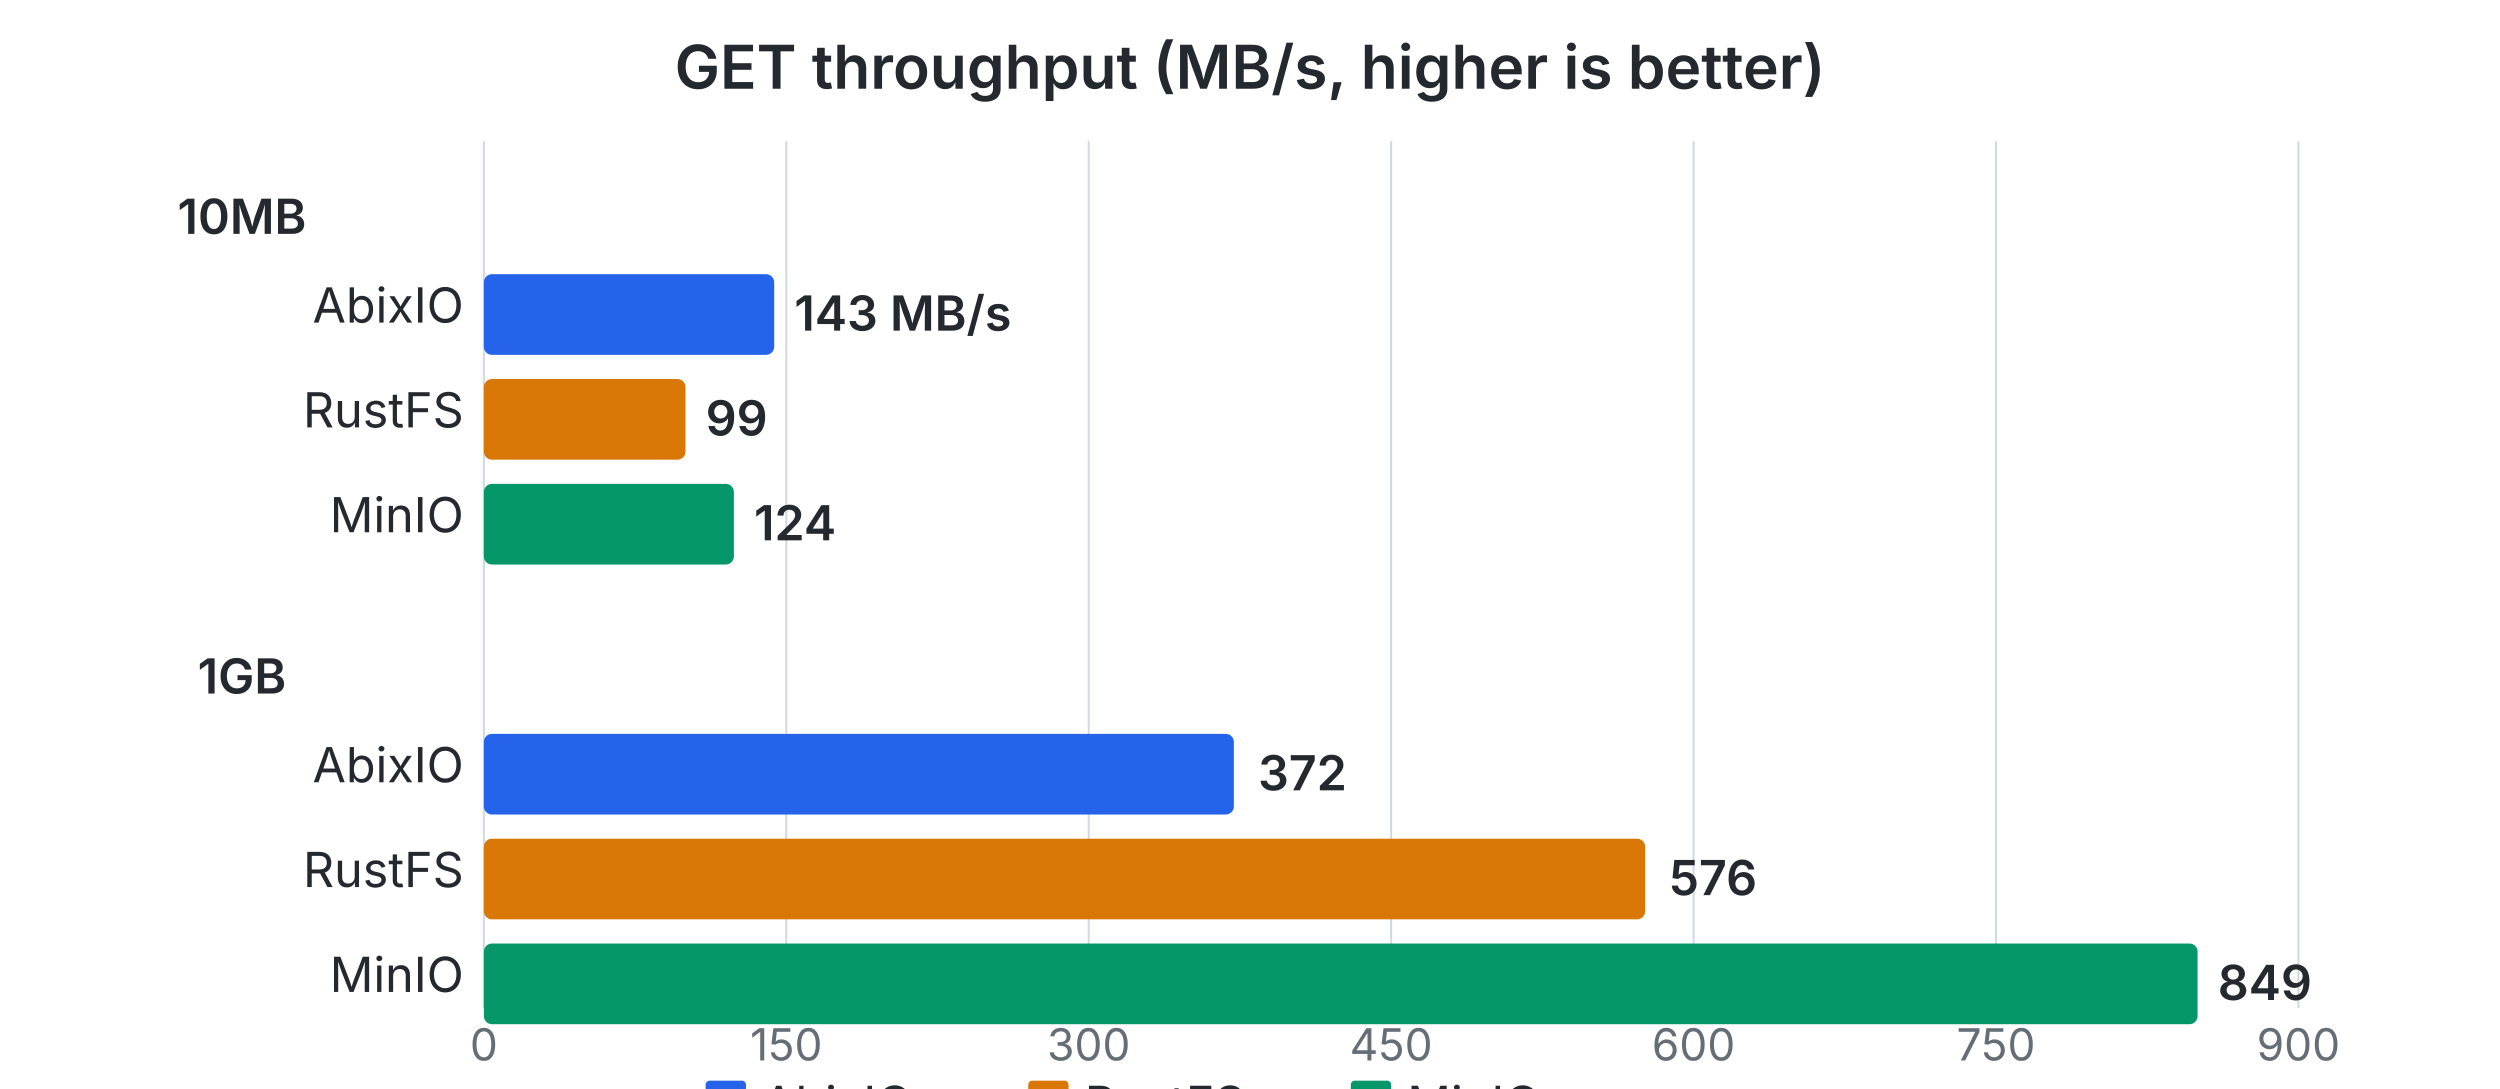
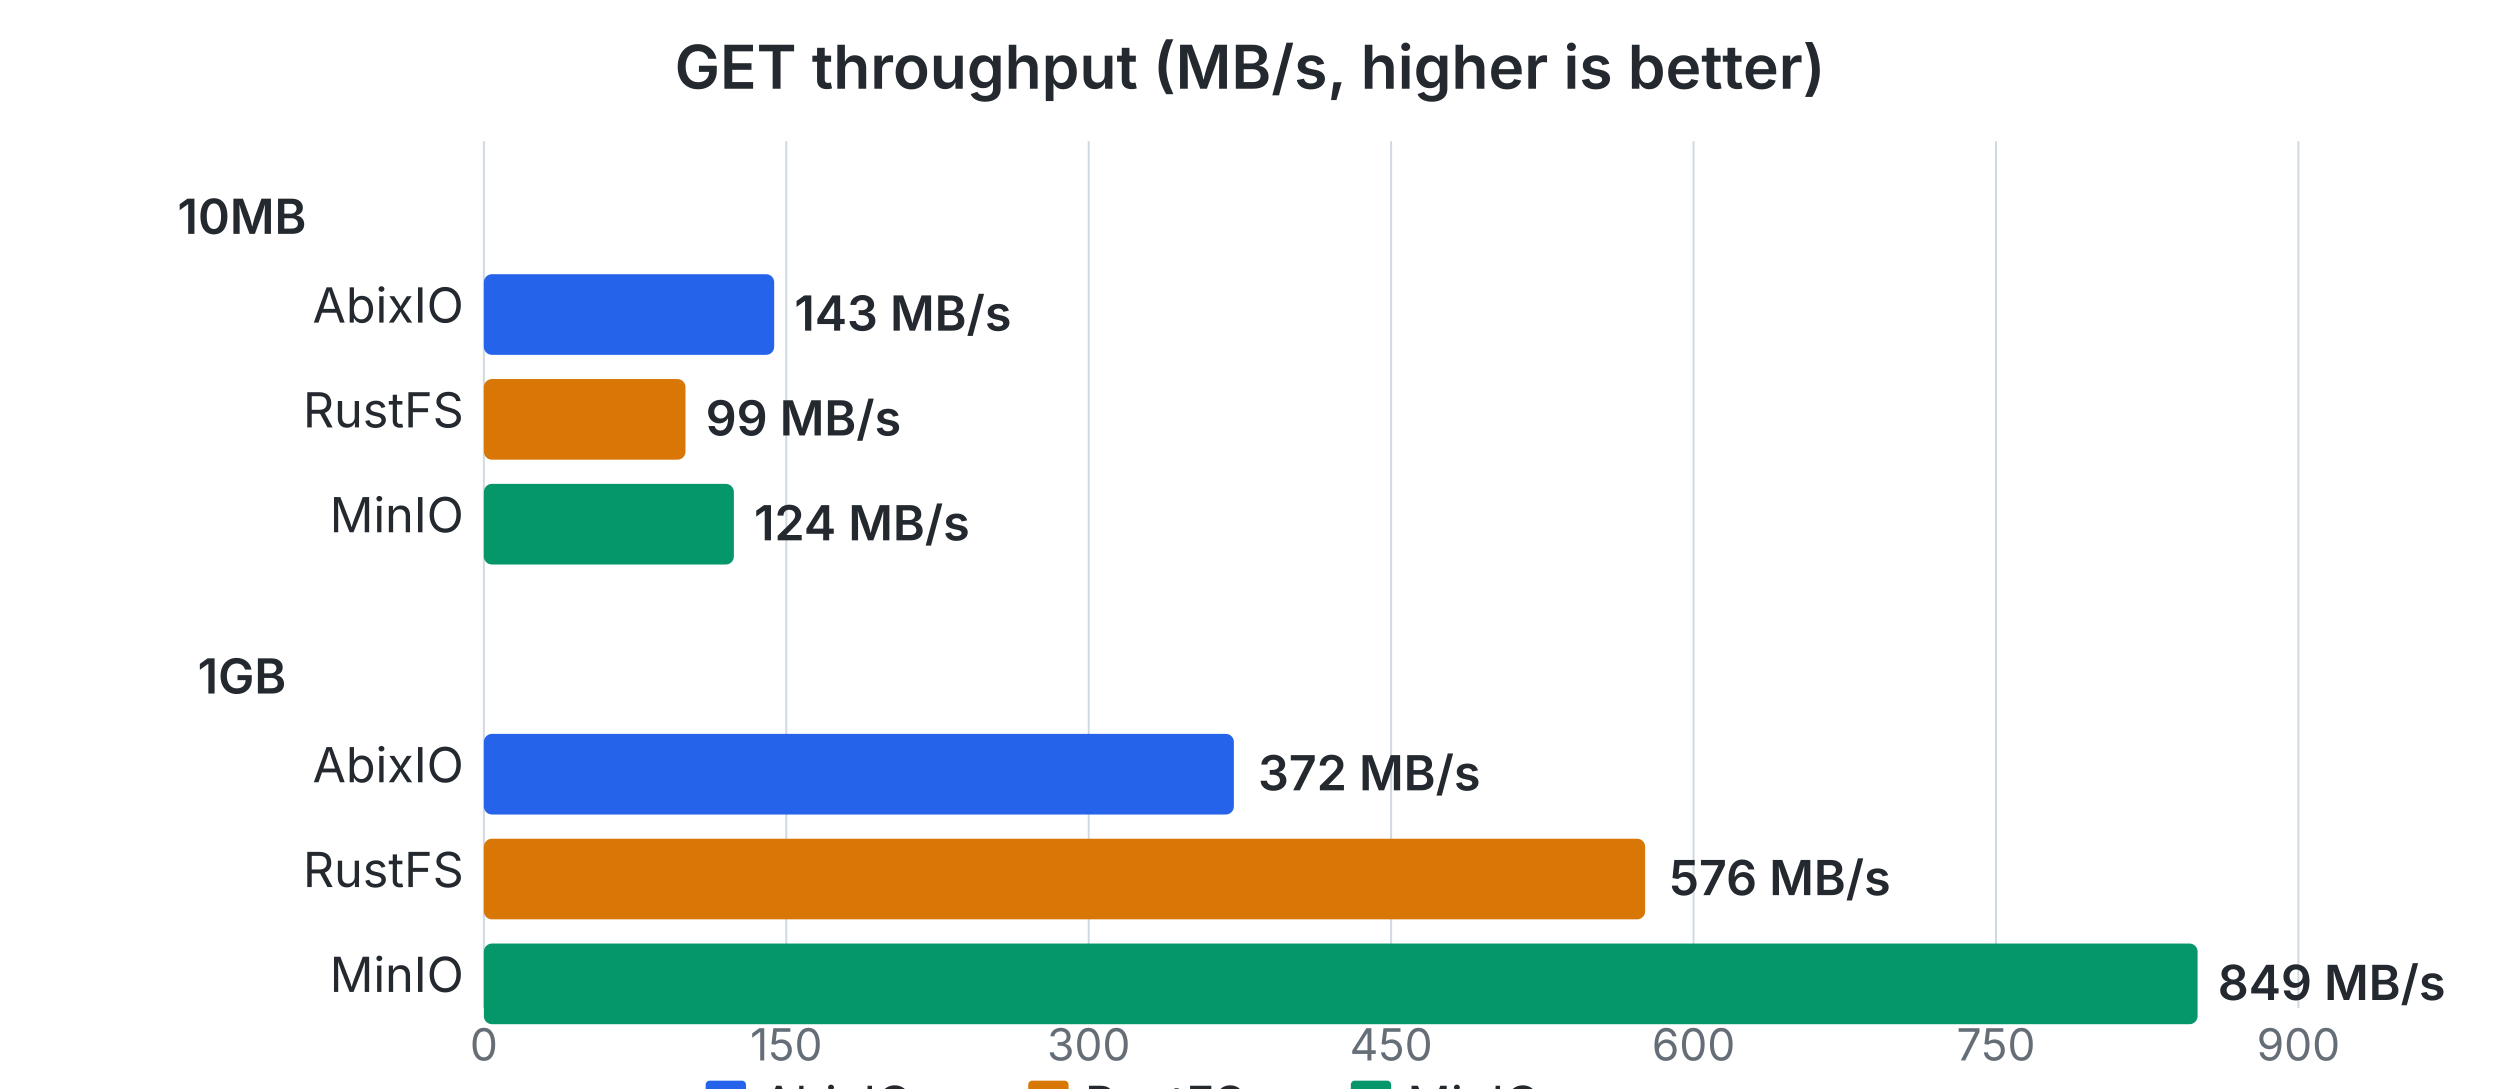
<svg xmlns="http://www.w3.org/2000/svg" viewBox="0 0 620 270" font-family="system-ui,-apple-system,sans-serif">
  <text x="310" y="22" text-anchor="middle" style="font-size:15px;font-weight:600;fill:#24292f">GET throughput (MB/s, higher is better)</text>
  <line x1="120" y1="35" x2="120" y2="250" style="stroke:#d1d9e0;stroke-width:0.5" />
  <line x1="195" y1="35" x2="195" y2="250" style="stroke:#d1d9e0;stroke-width:0.5" />
  <line x1="270" y1="35" x2="270" y2="250" style="stroke:#d1d9e0;stroke-width:0.5" />
  <line x1="345" y1="35" x2="345" y2="250" style="stroke:#d1d9e0;stroke-width:0.5" />
  <line x1="420" y1="35" x2="420" y2="250" style="stroke:#d1d9e0;stroke-width:0.5" />
  <line x1="495" y1="35" x2="495" y2="250" style="stroke:#d1d9e0;stroke-width:0.5" />
  <line x1="570" y1="35" x2="570" y2="250" style="stroke:#d1d9e0;stroke-width:0.5" />
  <text x="120" y="263" text-anchor="middle" style="font-size:11px;fill:#656d76">0</text>
  <text x="195" y="263" text-anchor="middle" style="font-size:11px;fill:#656d76">150</text>
  <text x="270" y="263" text-anchor="middle" style="font-size:11px;fill:#656d76">300</text>
  <text x="345" y="263" text-anchor="middle" style="font-size:11px;fill:#656d76">450</text>
  <text x="420" y="263" text-anchor="middle" style="font-size:11px;fill:#656d76">600</text>
  <text x="495" y="263" text-anchor="middle" style="font-size:11px;fill:#656d76">750</text>
  <text x="570" y="263" text-anchor="middle" style="font-size:11px;fill:#656d76">900</text>
  <text x="60" y="58" text-anchor="middle" style="font-size:12px;font-weight:600;fill:#24292f">10MB</text>
  <text x="115" y="80" text-anchor="end" style="font-size:12px;fill:#24292f">AbixIO</text>
  <rect x="120" y="68" width="72" height="20" rx="2" fill="#2563eb" />
  <text x="197" y="82" style="font-size:12px;font-weight:600;fill:#24292f">143 MB/s</text>
  <text x="115" y="106" text-anchor="end" style="font-size:12px;fill:#24292f">RustFS</text>
  <rect x="120" y="94" width="50" height="20" rx="2" fill="#d97706" />
-   <text x="175" y="108" style="font-size:12px;font-weight:600;fill:#24292f">99</text>
+   <text x="175" y="108" style="font-size:12px;font-weight:600;fill:#24292f">99 MB/s</text>
  <text x="115" y="132" text-anchor="end" style="font-size:12px;fill:#24292f">MinIO</text>
  <rect x="120" y="120" width="62" height="20" rx="2" fill="#059669" />
-   <text x="187" y="134" style="font-size:12px;font-weight:600;fill:#24292f">124</text>
+   <text x="187" y="134" style="font-size:12px;font-weight:600;fill:#24292f">124 MB/s</text>
  <text x="60" y="172" text-anchor="middle" style="font-size:12px;font-weight:600;fill:#24292f">1GB</text>
  <text x="115" y="194" text-anchor="end" style="font-size:12px;fill:#24292f">AbixIO</text>
  <rect x="120" y="182" width="186" height="20" rx="2" fill="#2563eb" />
-   <text x="312" y="196" style="font-size:12px;font-weight:600;fill:#24292f">372</text>
+   <text x="312" y="196" style="font-size:12px;font-weight:600;fill:#24292f">372 MB/s</text>
  <text x="115" y="220" text-anchor="end" style="font-size:12px;fill:#24292f">RustFS</text>
  <rect x="120" y="208" width="288" height="20" rx="2" fill="#d97706" />
-   <text x="414" y="222" style="font-size:12px;font-weight:600;fill:#24292f">576</text>
+   <text x="414" y="222" style="font-size:12px;font-weight:600;fill:#24292f">576 MB/s</text>
  <text x="115" y="246" text-anchor="end" style="font-size:12px;fill:#24292f">MinIO</text>
  <rect x="120" y="234" width="425" height="20" rx="2" fill="#059669" />
-   <text x="550" y="248" style="font-size:12px;font-weight:600;fill:#24292f">849</text>
+   <text x="550" y="248" style="font-size:12px;font-weight:600;fill:#24292f">849 MB/s</text>
  <rect x="175" y="268" width="10" height="10" rx="1" fill="#2563eb" />
  <text x="189" y="278" style="font-size:12px;fill:#24292f">AbixIO</text>
  <rect x="255" y="268" width="10" height="10" rx="1" fill="#d97706" />
  <text x="269" y="278" style="font-size:12px;fill:#24292f">RustFS</text>
  <rect x="335" y="268" width="10" height="10" rx="1" fill="#059669" />
  <text x="349" y="278" style="font-size:12px;fill:#24292f">MinIO</text>
</svg>
